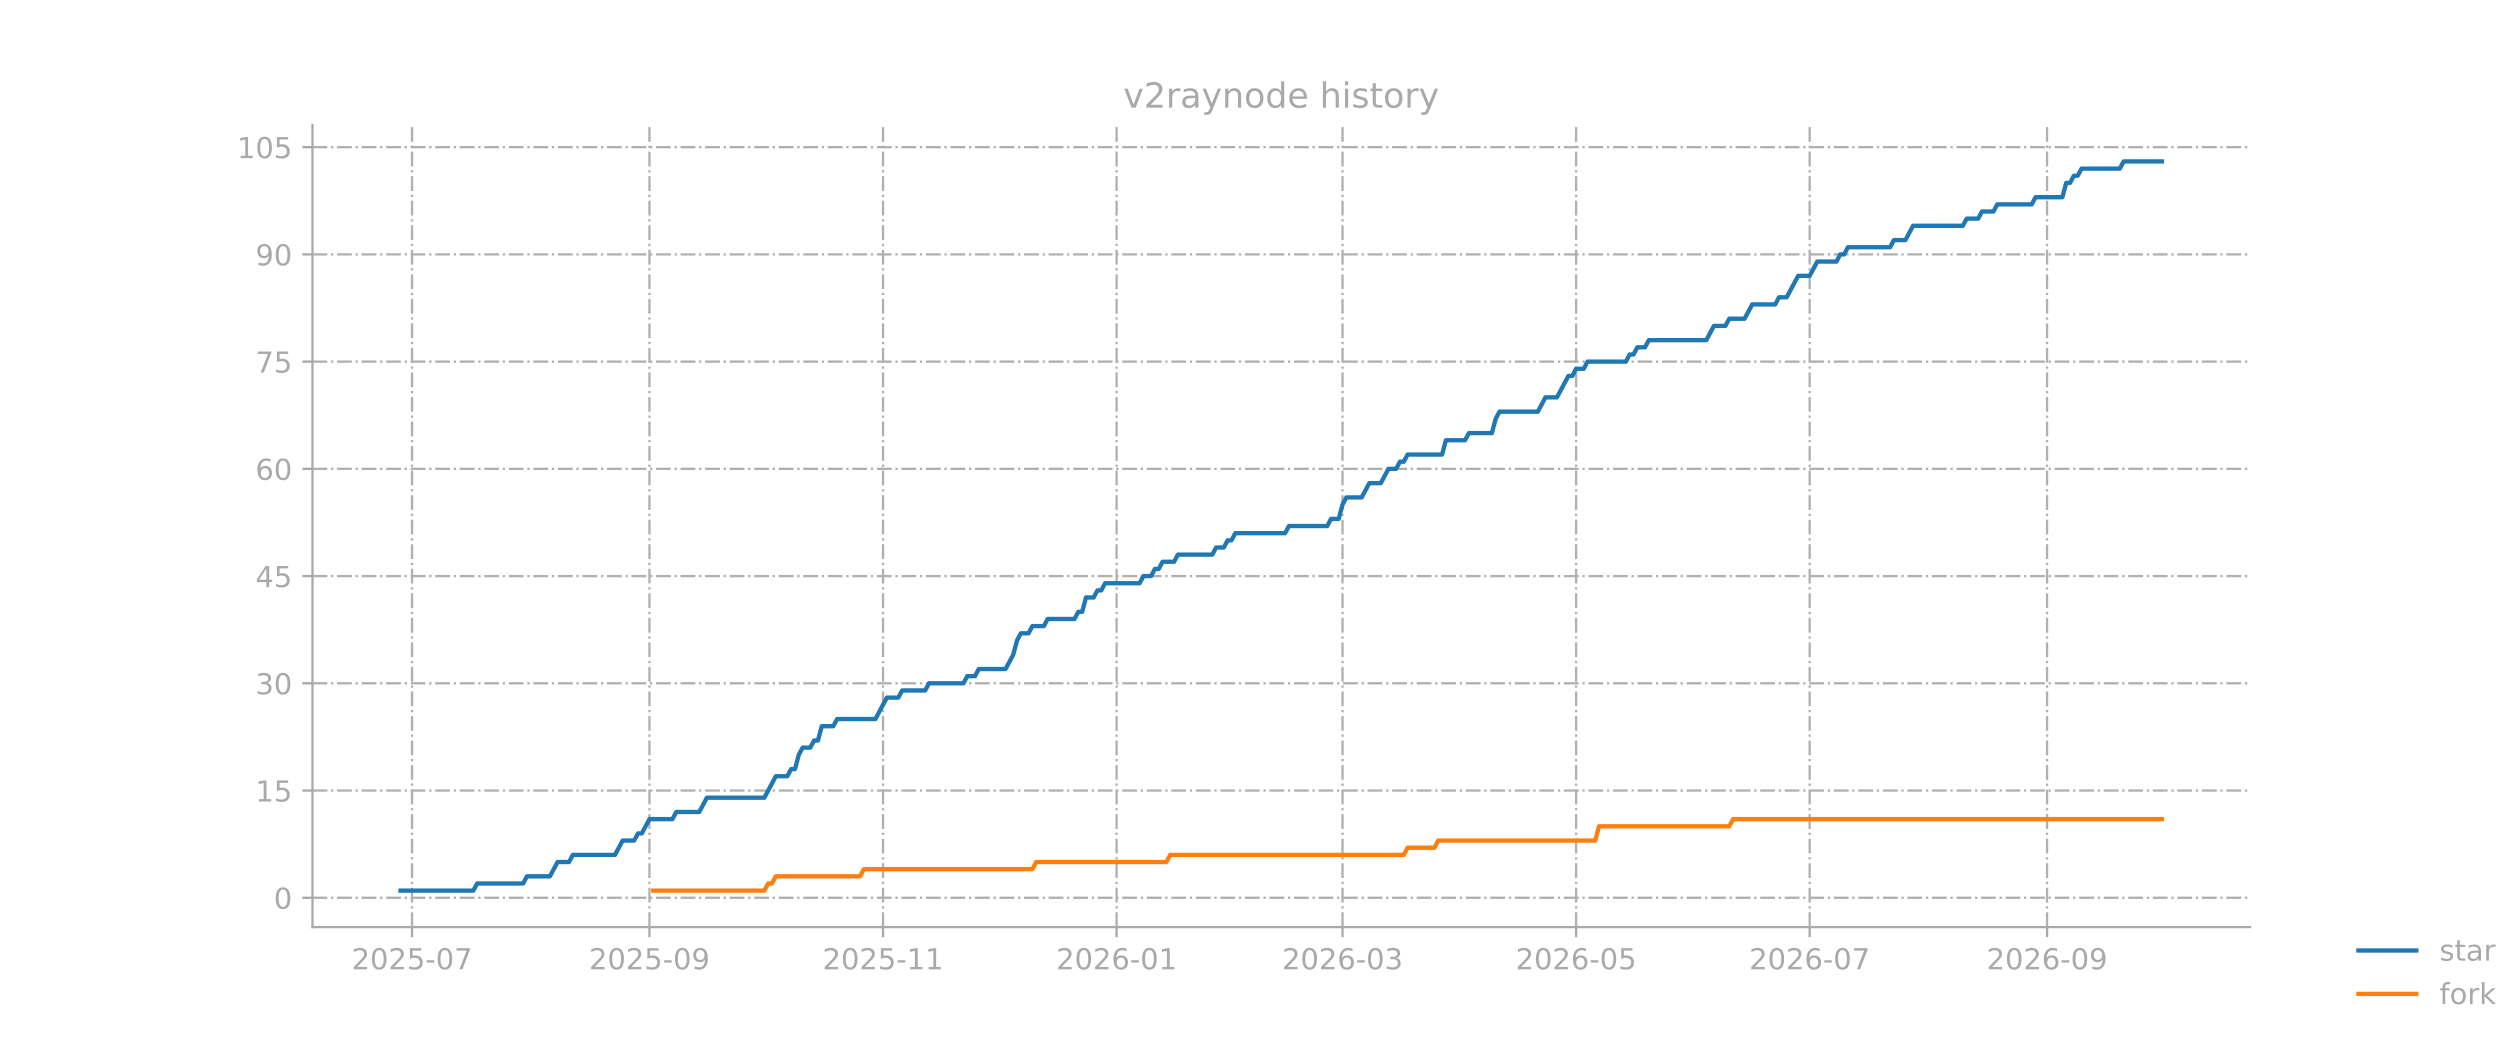
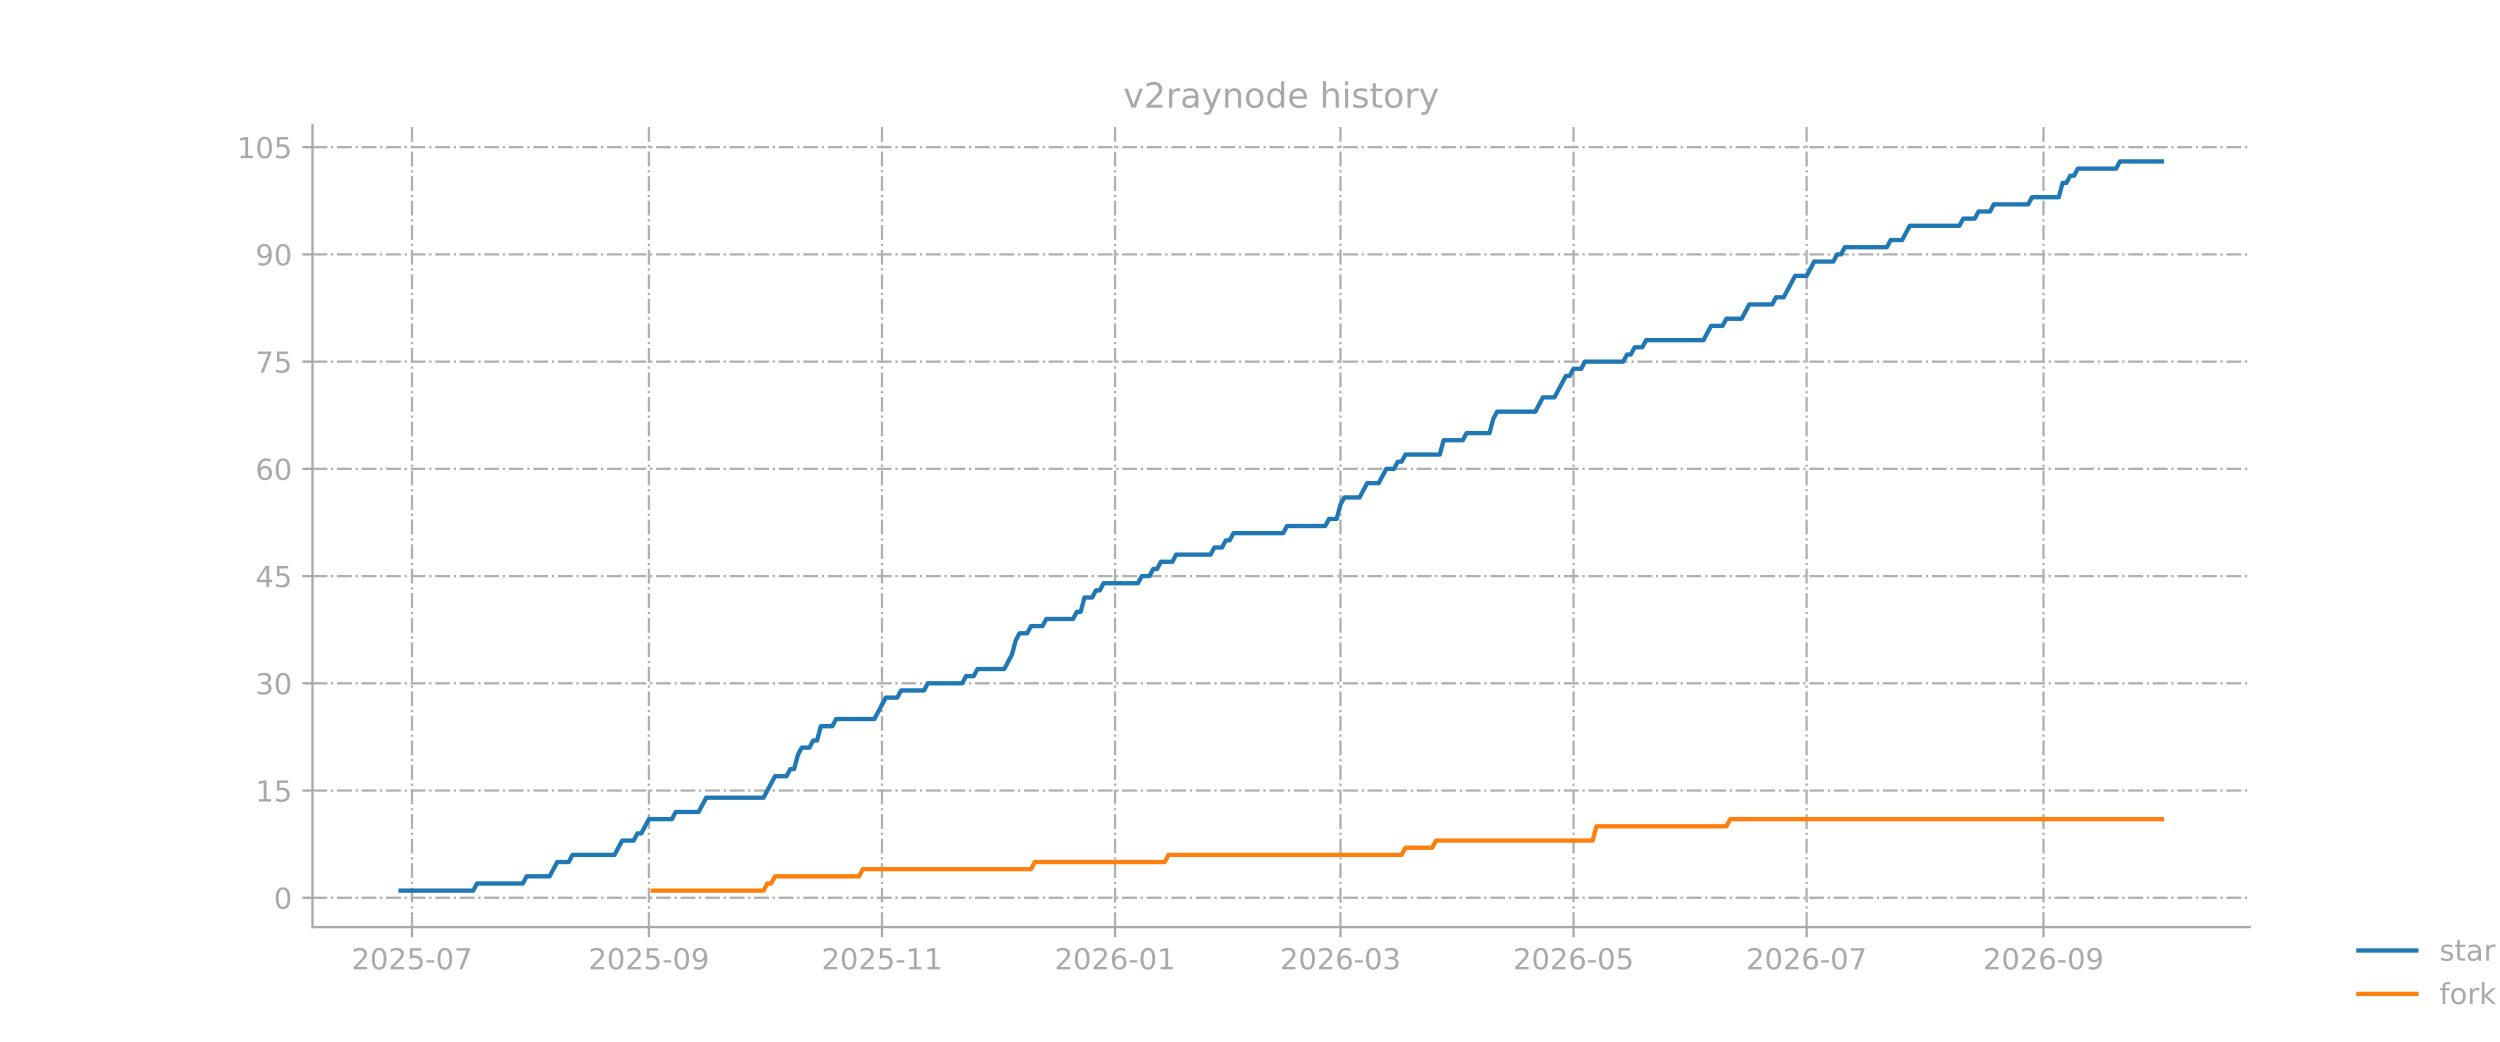
<svg xmlns="http://www.w3.org/2000/svg" xmlns:xlink="http://www.w3.org/1999/xlink" width="864pt" height="360pt" viewBox="0 0 864 360" version="1.1">
  <defs>
    <style type="text/css">*{stroke-linejoin: round; stroke-linecap: butt}</style>
  </defs>
  <g id="figure_1">
    <g id="patch_1">
      <path d="M 0 360  L 864 360  L 864 0  L 0 0  L 0 360  z " style="fill: none; opacity: 0" />
    </g>
    <g id="axes_1">
      <g id="patch_2">
        <path d="M 108 320.4  L 777.6 320.4  L 777.6 43.2  L 108 43.2  L 108 320.4  z " style="fill: none; opacity: 0" />
      </g>
      <g id="matplotlib.axis_1">
        <g id="xtick_1">
          <g id="line2d_1">
-             <path d="M 142.406 320.4  L 142.406 43.2  " clip-path="url(#p51768320a9)" style="fill: none; stroke-dasharray: 5.12,1.28,0.8,1.28; stroke-dashoffset: 0; stroke: #b0b0b0; stroke-width: 0.8" />
+             <path d="M 142.398 320.4  L 142.398 43.2  " clip-path="url(#pc16da5b19b)" style="fill: none; stroke-dasharray: 5.12,1.28,0.8,1.28; stroke-dashoffset: 0; stroke: #b0b0b0; stroke-width: 0.8" />
          </g>
          <g id="line2d_2">
            <defs>
-               <path id="m6124b1aae4" d="M 0 0  L 0 3.5  " style="stroke: #a9a9a9; stroke-width: 0.8" />
+               <path id="m4fd96546fb" d="M 0 0  L 0 3.5  " style="stroke: #a9a9a9; stroke-width: 0.8" />
            </defs>
            <g>
-               <use xlink:href="#m6124b1aae4" x="142.406" y="320.4" style="fill: #a9a9a9; stroke: #a9a9a9; stroke-width: 0.8" />
+               <use xlink:href="#m4fd96546fb" x="142.398" y="320.4" style="fill: #a9a9a9; stroke: #a9a9a9; stroke-width: 0.8" />
            </g>
          </g>
          <g id="text_1">
-             <g style="fill: #a9a9a9" transform="translate(121.5149 334.9977) scale(0.1 -0.1)">
+             <g style="fill: #a9a9a9" transform="translate(121.5063 334.9977) scale(0.1 -0.1)">
              <defs>
                <path id="DejaVuSans-15" d="M 1228 531  L 3431 531  L 3431 0  L 469 0  L 469 531  Q 828 903 1448 1529  Q 2069 2156 2228 2338  Q 2531 2678 2651 2914  Q 2772 3150 2772 3378  Q 2772 3750 2511 3984  Q 2250 4219 1831 4219  Q 1534 4219 1204 4116  Q 875 4013 500 3803  L 500 4441  Q 881 4594 1212 4672  Q 1544 4750 1819 4750  Q 2544 4750 2975 4387  Q 3406 4025 3406 3419  Q 3406 3131 3298 2873  Q 3191 2616 2906 2266  Q 2828 2175 2409 1742  Q 1991 1309 1228 531  z " transform="scale(0.015625)" />
                <path id="DejaVuSans-13" d="M 2034 4250  Q 1547 4250 1301 3770  Q 1056 3291 1056 2328  Q 1056 1369 1301 889  Q 1547 409 2034 409  Q 2525 409 2770 889  Q 3016 1369 3016 2328  Q 3016 3291 2770 3770  Q 2525 4250 2034 4250  z M 2034 4750  Q 2819 4750 3233 4129  Q 3647 3509 3647 2328  Q 3647 1150 3233 529  Q 2819 -91 2034 -91  Q 1250 -91 836 529  Q 422 1150 422 2328  Q 422 3509 836 4129  Q 1250 4750 2034 4750  z " transform="scale(0.015625)" />
                <path id="DejaVuSans-18" d="M 691 4666  L 3169 4666  L 3169 4134  L 1269 4134  L 1269 2991  Q 1406 3038 1543 3061  Q 1681 3084 1819 3084  Q 2600 3084 3056 2656  Q 3513 2228 3513 1497  Q 3513 744 3044 326  Q 2575 -91 1722 -91  Q 1428 -91 1123 -41  Q 819 9 494 109  L 494 744  Q 775 591 1075 516  Q 1375 441 1709 441  Q 2250 441 2565 725  Q 2881 1009 2881 1497  Q 2881 1984 2565 2268  Q 2250 2553 1709 2553  Q 1456 2553 1204 2497  Q 953 2441 691 2322  L 691 4666  z " transform="scale(0.015625)" />
                <path id="DejaVuSans-10" d="M 313 2009  L 1997 2009  L 1997 1497  L 313 1497  L 313 2009  z " transform="scale(0.015625)" />
                <path id="DejaVuSans-1a" d="M 525 4666  L 3525 4666  L 3525 4397  L 1831 0  L 1172 0  L 2766 4134  L 525 4134  L 525 4666  z " transform="scale(0.015625)" />
              </defs>
              <use xlink:href="#DejaVuSans-15" />
              <use xlink:href="#DejaVuSans-13" transform="translate(63.625 0)" />
              <use xlink:href="#DejaVuSans-15" transform="translate(127.25 0)" />
              <use xlink:href="#DejaVuSans-18" transform="translate(190.875 0)" />
              <use xlink:href="#DejaVuSans-10" transform="translate(254.5 0)" />
              <use xlink:href="#DejaVuSans-13" transform="translate(290.5781 0)" />
              <use xlink:href="#DejaVuSans-1a" transform="translate(354.2031 0)" />
            </g>
          </g>
        </g>
        <g id="xtick_2">
          <g id="line2d_3">
-             <path d="M 224.452 320.4  L 224.452 43.2  " clip-path="url(#p51768320a9)" style="fill: none; stroke-dasharray: 5.12,1.28,0.8,1.28; stroke-dashoffset: 0; stroke: #b0b0b0; stroke-width: 0.8" />
+             <path d="M 224.266 320.4  L 224.266 43.2  " clip-path="url(#pc16da5b19b)" style="fill: none; stroke-dasharray: 5.12,1.28,0.8,1.28; stroke-dashoffset: 0; stroke: #b0b0b0; stroke-width: 0.8" />
          </g>
          <g id="line2d_4">
            <g>
-               <use xlink:href="#m6124b1aae4" x="224.452" y="320.4" style="fill: #a9a9a9; stroke: #a9a9a9; stroke-width: 0.8" />
+               <use xlink:href="#m4fd96546fb" x="224.266" y="320.4" style="fill: #a9a9a9; stroke: #a9a9a9; stroke-width: 0.8" />
            </g>
          </g>
          <g id="text_2">
-             <g style="fill: #a9a9a9" transform="translate(203.5608 334.9977) scale(0.1 -0.1)">
+             <g style="fill: #a9a9a9" transform="translate(203.3742 334.9977) scale(0.1 -0.1)">
              <defs>
                <path id="DejaVuSans-1c" d="M 703 97  L 703 672  Q 941 559 1184 500  Q 1428 441 1663 441  Q 2288 441 2617 861  Q 2947 1281 2994 2138  Q 2813 1869 2534 1725  Q 2256 1581 1919 1581  Q 1219 1581 811 2004  Q 403 2428 403 3163  Q 403 3881 828 4315  Q 1253 4750 1959 4750  Q 2769 4750 3195 4129  Q 3622 3509 3622 2328  Q 3622 1225 3098 567  Q 2575 -91 1691 -91  Q 1453 -91 1209 -44  Q 966 3 703 97  z M 1959 2075  Q 2384 2075 2632 2365  Q 2881 2656 2881 3163  Q 2881 3666 2632 3958  Q 2384 4250 1959 4250  Q 1534 4250 1286 3958  Q 1038 3666 1038 3163  Q 1038 2656 1286 2365  Q 1534 2075 1959 2075  z " transform="scale(0.015625)" />
              </defs>
              <use xlink:href="#DejaVuSans-15" />
              <use xlink:href="#DejaVuSans-13" transform="translate(63.625 0)" />
              <use xlink:href="#DejaVuSans-15" transform="translate(127.25 0)" />
              <use xlink:href="#DejaVuSans-18" transform="translate(190.875 0)" />
              <use xlink:href="#DejaVuSans-10" transform="translate(254.5 0)" />
              <use xlink:href="#DejaVuSans-13" transform="translate(290.5781 0)" />
              <use xlink:href="#DejaVuSans-1c" transform="translate(354.2031 0)" />
            </g>
          </g>
        </g>
        <g id="xtick_3">
          <g id="line2d_5">
-             <path d="M 305.175 320.4  L 305.175 43.2  " clip-path="url(#p51768320a9)" style="fill: none; stroke-dasharray: 5.12,1.28,0.8,1.28; stroke-dashoffset: 0; stroke: #b0b0b0; stroke-width: 0.8" />
+             <path d="M 304.813 320.4  L 304.813 43.2  " clip-path="url(#pc16da5b19b)" style="fill: none; stroke-dasharray: 5.12,1.28,0.8,1.28; stroke-dashoffset: 0; stroke: #b0b0b0; stroke-width: 0.8" />
          </g>
          <g id="line2d_6">
            <g>
-               <use xlink:href="#m6124b1aae4" x="305.175" y="320.4" style="fill: #a9a9a9; stroke: #a9a9a9; stroke-width: 0.8" />
+               <use xlink:href="#m4fd96546fb" x="304.813" y="320.4" style="fill: #a9a9a9; stroke: #a9a9a9; stroke-width: 0.8" />
            </g>
          </g>
          <g id="text_3">
-             <g style="fill: #a9a9a9" transform="translate(284.2833 334.9977) scale(0.1 -0.1)">
+             <g style="fill: #a9a9a9" transform="translate(283.9216 334.9977) scale(0.1 -0.1)">
              <defs>
                <path id="DejaVuSans-14" d="M 794 531  L 1825 531  L 1825 4091  L 703 3866  L 703 4441  L 1819 4666  L 2450 4666  L 2450 531  L 3481 531  L 3481 0  L 794 0  L 794 531  z " transform="scale(0.015625)" />
              </defs>
              <use xlink:href="#DejaVuSans-15" />
              <use xlink:href="#DejaVuSans-13" transform="translate(63.625 0)" />
              <use xlink:href="#DejaVuSans-15" transform="translate(127.25 0)" />
              <use xlink:href="#DejaVuSans-18" transform="translate(190.875 0)" />
              <use xlink:href="#DejaVuSans-10" transform="translate(254.5 0)" />
              <use xlink:href="#DejaVuSans-14" transform="translate(290.5781 0)" />
              <use xlink:href="#DejaVuSans-14" transform="translate(354.2031 0)" />
            </g>
          </g>
        </g>
        <g id="xtick_4">
          <g id="line2d_7">
-             <path d="M 385.897 320.4  L 385.897 43.2  " clip-path="url(#p51768320a9)" style="fill: none; stroke-dasharray: 5.12,1.28,0.8,1.28; stroke-dashoffset: 0; stroke: #b0b0b0; stroke-width: 0.8" />
+             <path d="M 385.36 320.4  L 385.36 43.2  " clip-path="url(#pc16da5b19b)" style="fill: none; stroke-dasharray: 5.12,1.28,0.8,1.28; stroke-dashoffset: 0; stroke: #b0b0b0; stroke-width: 0.8" />
          </g>
          <g id="line2d_8">
            <g>
-               <use xlink:href="#m6124b1aae4" x="385.897" y="320.4" style="fill: #a9a9a9; stroke: #a9a9a9; stroke-width: 0.8" />
+               <use xlink:href="#m4fd96546fb" x="385.36" y="320.4" style="fill: #a9a9a9; stroke: #a9a9a9; stroke-width: 0.8" />
            </g>
          </g>
          <g id="text_4">
-             <g style="fill: #a9a9a9" transform="translate(365.0058 334.9977) scale(0.1 -0.1)">
+             <g style="fill: #a9a9a9" transform="translate(364.469 334.9977) scale(0.1 -0.1)">
              <defs>
                <path id="DejaVuSans-19" d="M 2113 2584  Q 1688 2584 1439 2293  Q 1191 2003 1191 1497  Q 1191 994 1439 701  Q 1688 409 2113 409  Q 2538 409 2786 701  Q 3034 994 3034 1497  Q 3034 2003 2786 2293  Q 2538 2584 2113 2584  z M 3366 4563  L 3366 3988  Q 3128 4100 2886 4159  Q 2644 4219 2406 4219  Q 1781 4219 1451 3797  Q 1122 3375 1075 2522  Q 1259 2794 1537 2939  Q 1816 3084 2150 3084  Q 2853 3084 3261 2657  Q 3669 2231 3669 1497  Q 3669 778 3244 343  Q 2819 -91 2113 -91  Q 1303 -91 875 529  Q 447 1150 447 2328  Q 447 3434 972 4092  Q 1497 4750 2381 4750  Q 2619 4750 2861 4703  Q 3103 4656 3366 4563  z " transform="scale(0.015625)" />
              </defs>
              <use xlink:href="#DejaVuSans-15" />
              <use xlink:href="#DejaVuSans-13" transform="translate(63.625 0)" />
              <use xlink:href="#DejaVuSans-15" transform="translate(127.25 0)" />
              <use xlink:href="#DejaVuSans-19" transform="translate(190.875 0)" />
              <use xlink:href="#DejaVuSans-10" transform="translate(254.5 0)" />
              <use xlink:href="#DejaVuSans-13" transform="translate(290.5781 0)" />
              <use xlink:href="#DejaVuSans-14" transform="translate(354.2031 0)" />
            </g>
          </g>
        </g>
        <g id="xtick_5">
          <g id="line2d_9">
-             <path d="M 463.973 320.4  L 463.973 43.2  " clip-path="url(#p51768320a9)" style="fill: none; stroke-dasharray: 5.12,1.28,0.8,1.28; stroke-dashoffset: 0; stroke: #b0b0b0; stroke-width: 0.8" />
+             <path d="M 463.267 320.4  L 463.267 43.2  " clip-path="url(#pc16da5b19b)" style="fill: none; stroke-dasharray: 5.12,1.28,0.8,1.28; stroke-dashoffset: 0; stroke: #b0b0b0; stroke-width: 0.8" />
          </g>
          <g id="line2d_10">
            <g>
-               <use xlink:href="#m6124b1aae4" x="463.973" y="320.4" style="fill: #a9a9a9; stroke: #a9a9a9; stroke-width: 0.8" />
+               <use xlink:href="#m4fd96546fb" x="463.267" y="320.4" style="fill: #a9a9a9; stroke: #a9a9a9; stroke-width: 0.8" />
            </g>
          </g>
          <g id="text_5">
-             <g style="fill: #a9a9a9" transform="translate(443.0817 334.9977) scale(0.1 -0.1)">
+             <g style="fill: #a9a9a9" transform="translate(442.3756 334.9977) scale(0.1 -0.1)">
              <defs>
                <path id="DejaVuSans-16" d="M 2597 2516  Q 3050 2419 3304 2112  Q 3559 1806 3559 1356  Q 3559 666 3084 287  Q 2609 -91 1734 -91  Q 1441 -91 1130 -33  Q 819 25 488 141  L 488 750  Q 750 597 1062 519  Q 1375 441 1716 441  Q 2309 441 2620 675  Q 2931 909 2931 1356  Q 2931 1769 2642 2001  Q 2353 2234 1838 2234  L 1294 2234  L 1294 2753  L 1863 2753  Q 2328 2753 2575 2939  Q 2822 3125 2822 3475  Q 2822 3834 2567 4026  Q 2313 4219 1838 4219  Q 1578 4219 1281 4162  Q 984 4106 628 3988  L 628 4550  Q 988 4650 1302 4700  Q 1616 4750 1894 4750  Q 2613 4750 3031 4423  Q 3450 4097 3450 3541  Q 3450 3153 3228 2886  Q 3006 2619 2597 2516  z " transform="scale(0.015625)" />
              </defs>
              <use xlink:href="#DejaVuSans-15" />
              <use xlink:href="#DejaVuSans-13" transform="translate(63.625 0)" />
              <use xlink:href="#DejaVuSans-15" transform="translate(127.25 0)" />
              <use xlink:href="#DejaVuSans-19" transform="translate(190.875 0)" />
              <use xlink:href="#DejaVuSans-10" transform="translate(254.5 0)" />
              <use xlink:href="#DejaVuSans-13" transform="translate(290.5781 0)" />
              <use xlink:href="#DejaVuSans-16" transform="translate(354.2031 0)" />
            </g>
          </g>
        </g>
        <g id="xtick_6">
          <g id="line2d_11">
-             <path d="M 544.696 320.4  L 544.696 43.2  " clip-path="url(#p51768320a9)" style="fill: none; stroke-dasharray: 5.12,1.28,0.8,1.28; stroke-dashoffset: 0; stroke: #b0b0b0; stroke-width: 0.8" />
+             <path d="M 543.814 320.4  L 543.814 43.2  " clip-path="url(#pc16da5b19b)" style="fill: none; stroke-dasharray: 5.12,1.28,0.8,1.28; stroke-dashoffset: 0; stroke: #b0b0b0; stroke-width: 0.8" />
          </g>
          <g id="line2d_12">
            <g>
-               <use xlink:href="#m6124b1aae4" x="544.696" y="320.4" style="fill: #a9a9a9; stroke: #a9a9a9; stroke-width: 0.8" />
+               <use xlink:href="#m4fd96546fb" x="543.814" y="320.4" style="fill: #a9a9a9; stroke: #a9a9a9; stroke-width: 0.8" />
            </g>
          </g>
          <g id="text_6">
-             <g style="fill: #a9a9a9" transform="translate(523.8042 334.9977) scale(0.1 -0.1)">
+             <g style="fill: #a9a9a9" transform="translate(522.923 334.9977) scale(0.1 -0.1)">
              <use xlink:href="#DejaVuSans-15" />
              <use xlink:href="#DejaVuSans-13" transform="translate(63.625 0)" />
              <use xlink:href="#DejaVuSans-15" transform="translate(127.25 0)" />
              <use xlink:href="#DejaVuSans-19" transform="translate(190.875 0)" />
              <use xlink:href="#DejaVuSans-10" transform="translate(254.5 0)" />
              <use xlink:href="#DejaVuSans-13" transform="translate(290.5781 0)" />
              <use xlink:href="#DejaVuSans-18" transform="translate(354.2031 0)" />
            </g>
          </g>
        </g>
        <g id="xtick_7">
          <g id="line2d_13">
-             <path d="M 625.418 320.4  L 625.418 43.2  " clip-path="url(#p51768320a9)" style="fill: none; stroke-dasharray: 5.12,1.28,0.8,1.28; stroke-dashoffset: 0; stroke: #b0b0b0; stroke-width: 0.8" />
+             <path d="M 624.362 320.4  L 624.362 43.2  " clip-path="url(#pc16da5b19b)" style="fill: none; stroke-dasharray: 5.12,1.28,0.8,1.28; stroke-dashoffset: 0; stroke: #b0b0b0; stroke-width: 0.8" />
          </g>
          <g id="line2d_14">
            <g>
-               <use xlink:href="#m6124b1aae4" x="625.418" y="320.4" style="fill: #a9a9a9; stroke: #a9a9a9; stroke-width: 0.8" />
+               <use xlink:href="#m4fd96546fb" x="624.362" y="320.4" style="fill: #a9a9a9; stroke: #a9a9a9; stroke-width: 0.8" />
            </g>
          </g>
          <g id="text_7">
-             <g style="fill: #a9a9a9" transform="translate(604.5268 334.9977) scale(0.1 -0.1)">
+             <g style="fill: #a9a9a9" transform="translate(603.4704 334.9977) scale(0.1 -0.1)">
              <use xlink:href="#DejaVuSans-15" />
              <use xlink:href="#DejaVuSans-13" transform="translate(63.625 0)" />
              <use xlink:href="#DejaVuSans-15" transform="translate(127.25 0)" />
              <use xlink:href="#DejaVuSans-19" transform="translate(190.875 0)" />
              <use xlink:href="#DejaVuSans-10" transform="translate(254.5 0)" />
              <use xlink:href="#DejaVuSans-13" transform="translate(290.5781 0)" />
              <use xlink:href="#DejaVuSans-1a" transform="translate(354.2031 0)" />
            </g>
          </g>
        </g>
        <g id="xtick_8">
          <g id="line2d_15">
-             <path d="M 707.464 320.4  L 707.464 43.2  " clip-path="url(#p51768320a9)" style="fill: none; stroke-dasharray: 5.12,1.28,0.8,1.28; stroke-dashoffset: 0; stroke: #b0b0b0; stroke-width: 0.8" />
+             <path d="M 706.23 320.4  L 706.23 43.2  " clip-path="url(#pc16da5b19b)" style="fill: none; stroke-dasharray: 5.12,1.28,0.8,1.28; stroke-dashoffset: 0; stroke: #b0b0b0; stroke-width: 0.8" />
          </g>
          <g id="line2d_16">
            <g>
-               <use xlink:href="#m6124b1aae4" x="707.464" y="320.4" style="fill: #a9a9a9; stroke: #a9a9a9; stroke-width: 0.8" />
+               <use xlink:href="#m4fd96546fb" x="706.23" y="320.4" style="fill: #a9a9a9; stroke: #a9a9a9; stroke-width: 0.8" />
            </g>
          </g>
          <g id="text_8">
-             <g style="fill: #a9a9a9" transform="translate(686.5726 334.9977) scale(0.1 -0.1)">
+             <g style="fill: #a9a9a9" transform="translate(685.3383 334.9977) scale(0.1 -0.1)">
              <use xlink:href="#DejaVuSans-15" />
              <use xlink:href="#DejaVuSans-13" transform="translate(63.625 0)" />
              <use xlink:href="#DejaVuSans-15" transform="translate(127.25 0)" />
              <use xlink:href="#DejaVuSans-19" transform="translate(190.875 0)" />
              <use xlink:href="#DejaVuSans-10" transform="translate(254.5 0)" />
              <use xlink:href="#DejaVuSans-13" transform="translate(290.5781 0)" />
              <use xlink:href="#DejaVuSans-1c" transform="translate(354.2031 0)" />
            </g>
          </g>
        </g>
      </g>
      <g id="matplotlib.axis_2">
        <g id="ytick_1">
          <g id="line2d_17">
-             <path d="M 108 310.271  L 777.6 310.271  " clip-path="url(#p51768320a9)" style="fill: none; stroke-dasharray: 5.12,1.28,0.8,1.28; stroke-dashoffset: 0; stroke: #b0b0b0; stroke-width: 0.8" />
+             <path d="M 108 310.271  L 777.6 310.271  " clip-path="url(#pc16da5b19b)" style="fill: none; stroke-dasharray: 5.12,1.28,0.8,1.28; stroke-dashoffset: 0; stroke: #b0b0b0; stroke-width: 0.8" />
          </g>
          <g id="line2d_18">
            <defs>
-               <path id="m5affcd1a32" d="M 0 0  L -3.5 0  " style="stroke: #a9a9a9; stroke-width: 0.8" />
+               <path id="ma2c7880666" d="M 0 0  L -3.5 0  " style="stroke: #a9a9a9; stroke-width: 0.8" />
            </defs>
            <g>
-               <use xlink:href="#m5affcd1a32" x="108" y="310.271" style="fill: #a9a9a9; stroke: #a9a9a9; stroke-width: 0.8" />
+               <use xlink:href="#ma2c7880666" x="108" y="310.271" style="fill: #a9a9a9; stroke: #a9a9a9; stroke-width: 0.8" />
            </g>
          </g>
          <g id="text_9">
            <g style="fill: #a9a9a9" transform="translate(94.6375 314.0694) scale(0.1 -0.1)">
              <use xlink:href="#DejaVuSans-13" />
            </g>
          </g>
        </g>
        <g id="ytick_2">
          <g id="line2d_19">
-             <path d="M 108 273.212  L 777.6 273.212  " clip-path="url(#p51768320a9)" style="fill: none; stroke-dasharray: 5.12,1.28,0.8,1.28; stroke-dashoffset: 0; stroke: #b0b0b0; stroke-width: 0.8" />
+             <path d="M 108 273.212  L 777.6 273.212  " clip-path="url(#pc16da5b19b)" style="fill: none; stroke-dasharray: 5.12,1.28,0.8,1.28; stroke-dashoffset: 0; stroke: #b0b0b0; stroke-width: 0.8" />
          </g>
          <g id="line2d_20">
            <g>
-               <use xlink:href="#m5affcd1a32" x="108" y="273.212" style="fill: #a9a9a9; stroke: #a9a9a9; stroke-width: 0.8" />
+               <use xlink:href="#ma2c7880666" x="108" y="273.212" style="fill: #a9a9a9; stroke: #a9a9a9; stroke-width: 0.8" />
            </g>
          </g>
          <g id="text_10">
            <g style="fill: #a9a9a9" transform="translate(88.275 277.0106) scale(0.1 -0.1)">
              <use xlink:href="#DejaVuSans-14" />
              <use xlink:href="#DejaVuSans-18" transform="translate(63.625 0)" />
            </g>
          </g>
        </g>
        <g id="ytick_3">
          <g id="line2d_21">
-             <path d="M 108 236.153  L 777.6 236.153  " clip-path="url(#p51768320a9)" style="fill: none; stroke-dasharray: 5.12,1.28,0.8,1.28; stroke-dashoffset: 0; stroke: #b0b0b0; stroke-width: 0.8" />
+             <path d="M 108 236.153  L 777.6 236.153  " clip-path="url(#pc16da5b19b)" style="fill: none; stroke-dasharray: 5.12,1.28,0.8,1.28; stroke-dashoffset: 0; stroke: #b0b0b0; stroke-width: 0.8" />
          </g>
          <g id="line2d_22">
            <g>
-               <use xlink:href="#m5affcd1a32" x="108" y="236.153" style="fill: #a9a9a9; stroke: #a9a9a9; stroke-width: 0.8" />
+               <use xlink:href="#ma2c7880666" x="108" y="236.153" style="fill: #a9a9a9; stroke: #a9a9a9; stroke-width: 0.8" />
            </g>
          </g>
          <g id="text_11">
            <g style="fill: #a9a9a9" transform="translate(88.275 239.9518) scale(0.1 -0.1)">
              <use xlink:href="#DejaVuSans-16" />
              <use xlink:href="#DejaVuSans-13" transform="translate(63.625 0)" />
            </g>
          </g>
        </g>
        <g id="ytick_4">
          <g id="line2d_23">
-             <path d="M 108 199.094  L 777.6 199.094  " clip-path="url(#p51768320a9)" style="fill: none; stroke-dasharray: 5.12,1.28,0.8,1.28; stroke-dashoffset: 0; stroke: #b0b0b0; stroke-width: 0.8" />
+             <path d="M 108 199.094  L 777.6 199.094  " clip-path="url(#pc16da5b19b)" style="fill: none; stroke-dasharray: 5.12,1.28,0.8,1.28; stroke-dashoffset: 0; stroke: #b0b0b0; stroke-width: 0.8" />
          </g>
          <g id="line2d_24">
            <g>
-               <use xlink:href="#m5affcd1a32" x="108" y="199.094" style="fill: #a9a9a9; stroke: #a9a9a9; stroke-width: 0.8" />
+               <use xlink:href="#ma2c7880666" x="108" y="199.094" style="fill: #a9a9a9; stroke: #a9a9a9; stroke-width: 0.8" />
            </g>
          </g>
          <g id="text_12">
            <g style="fill: #a9a9a9" transform="translate(88.275 202.8929) scale(0.1 -0.1)">
              <defs>
                <path id="DejaVuSans-17" d="M 2419 4116  L 825 1625  L 2419 1625  L 2419 4116  z M 2253 4666  L 3047 4666  L 3047 1625  L 3713 1625  L 3713 1100  L 3047 1100  L 3047 0  L 2419 0  L 2419 1100  L 313 1100  L 313 1709  L 2253 4666  z " transform="scale(0.015625)" />
              </defs>
              <use xlink:href="#DejaVuSans-17" />
              <use xlink:href="#DejaVuSans-18" transform="translate(63.625 0)" />
            </g>
          </g>
        </g>
        <g id="ytick_5">
          <g id="line2d_25">
-             <path d="M 108 162.035  L 777.6 162.035  " clip-path="url(#p51768320a9)" style="fill: none; stroke-dasharray: 5.12,1.28,0.8,1.28; stroke-dashoffset: 0; stroke: #b0b0b0; stroke-width: 0.8" />
+             <path d="M 108 162.035  L 777.6 162.035  " clip-path="url(#pc16da5b19b)" style="fill: none; stroke-dasharray: 5.12,1.28,0.8,1.28; stroke-dashoffset: 0; stroke: #b0b0b0; stroke-width: 0.8" />
          </g>
          <g id="line2d_26">
            <g>
-               <use xlink:href="#m5affcd1a32" x="108" y="162.035" style="fill: #a9a9a9; stroke: #a9a9a9; stroke-width: 0.8" />
+               <use xlink:href="#ma2c7880666" x="108" y="162.035" style="fill: #a9a9a9; stroke: #a9a9a9; stroke-width: 0.8" />
            </g>
          </g>
          <g id="text_13">
            <g style="fill: #a9a9a9" transform="translate(88.275 165.8341) scale(0.1 -0.1)">
              <use xlink:href="#DejaVuSans-19" />
              <use xlink:href="#DejaVuSans-13" transform="translate(63.625 0)" />
            </g>
          </g>
        </g>
        <g id="ytick_6">
          <g id="line2d_27">
-             <path d="M 108 124.976  L 777.6 124.976  " clip-path="url(#p51768320a9)" style="fill: none; stroke-dasharray: 5.12,1.28,0.8,1.28; stroke-dashoffset: 0; stroke: #b0b0b0; stroke-width: 0.8" />
+             <path d="M 108 124.976  L 777.6 124.976  " clip-path="url(#pc16da5b19b)" style="fill: none; stroke-dasharray: 5.12,1.28,0.8,1.28; stroke-dashoffset: 0; stroke: #b0b0b0; stroke-width: 0.8" />
          </g>
          <g id="line2d_28">
            <g>
-               <use xlink:href="#m5affcd1a32" x="108" y="124.976" style="fill: #a9a9a9; stroke: #a9a9a9; stroke-width: 0.8" />
+               <use xlink:href="#ma2c7880666" x="108" y="124.976" style="fill: #a9a9a9; stroke: #a9a9a9; stroke-width: 0.8" />
            </g>
          </g>
          <g id="text_14">
            <g style="fill: #a9a9a9" transform="translate(88.275 128.7753) scale(0.1 -0.1)">
              <use xlink:href="#DejaVuSans-1a" />
              <use xlink:href="#DejaVuSans-18" transform="translate(63.625 0)" />
            </g>
          </g>
        </g>
        <g id="ytick_7">
          <g id="line2d_29">
-             <path d="M 108 87.918  L 777.6 87.918  " clip-path="url(#p51768320a9)" style="fill: none; stroke-dasharray: 5.12,1.28,0.8,1.28; stroke-dashoffset: 0; stroke: #b0b0b0; stroke-width: 0.8" />
+             <path d="M 108 87.918  L 777.6 87.918  " clip-path="url(#pc16da5b19b)" style="fill: none; stroke-dasharray: 5.12,1.28,0.8,1.28; stroke-dashoffset: 0; stroke: #b0b0b0; stroke-width: 0.8" />
          </g>
          <g id="line2d_30">
            <g>
-               <use xlink:href="#m5affcd1a32" x="108" y="87.918" style="fill: #a9a9a9; stroke: #a9a9a9; stroke-width: 0.8" />
+               <use xlink:href="#ma2c7880666" x="108" y="87.918" style="fill: #a9a9a9; stroke: #a9a9a9; stroke-width: 0.8" />
            </g>
          </g>
          <g id="text_15">
            <g style="fill: #a9a9a9" transform="translate(88.275 91.71648) scale(0.1 -0.1)">
              <use xlink:href="#DejaVuSans-1c" />
              <use xlink:href="#DejaVuSans-13" transform="translate(63.625 0)" />
            </g>
          </g>
        </g>
        <g id="ytick_8">
          <g id="line2d_31">
-             <path d="M 108 50.859  L 777.6 50.859  " clip-path="url(#p51768320a9)" style="fill: none; stroke-dasharray: 5.12,1.28,0.8,1.28; stroke-dashoffset: 0; stroke: #b0b0b0; stroke-width: 0.8" />
+             <path d="M 108 50.859  L 777.6 50.859  " clip-path="url(#pc16da5b19b)" style="fill: none; stroke-dasharray: 5.12,1.28,0.8,1.28; stroke-dashoffset: 0; stroke: #b0b0b0; stroke-width: 0.8" />
          </g>
          <g id="line2d_32">
            <g>
-               <use xlink:href="#m5affcd1a32" x="108" y="50.859" style="fill: #a9a9a9; stroke: #a9a9a9; stroke-width: 0.8" />
+               <use xlink:href="#ma2c7880666" x="108" y="50.859" style="fill: #a9a9a9; stroke: #a9a9a9; stroke-width: 0.8" />
            </g>
          </g>
          <g id="text_16">
            <g style="fill: #a9a9a9" transform="translate(81.9125 54.65765) scale(0.1 -0.1)">
              <use xlink:href="#DejaVuSans-14" />
              <use xlink:href="#DejaVuSans-13" transform="translate(63.625 0)" />
              <use xlink:href="#DejaVuSans-18" transform="translate(127.25 0)" />
            </g>
          </g>
        </g>
      </g>
      <g id="line2d_33">
-         <path d="M 138.436 307.8  L 163.579 307.8  L 164.903 305.329  L 180.783 305.329  L 182.106 302.859  L 190.046 302.859  L 192.692 297.918  L 196.662 297.918  L 197.986 295.447  L 212.542 295.447  L 215.189 290.506  L 219.159 290.506  L 220.482 288.035  L 221.806 288.035  L 224.452 283.094  L 232.392 283.094  L 233.715 280.624  L 241.655 280.624  L 244.302 275.682  L 264.152 275.682  L 268.122 268.271  L 272.092 268.271  L 273.415 265.8  L 274.738 265.8  L 276.062 260.859  L 277.385 258.388  L 280.032 258.388  L 281.355 255.918  L 282.678 255.918  L 284.002 250.976  L 287.972 250.976  L 289.295 248.506  L 302.528 248.506  L 306.498 241.094  L 310.468 241.094  L 311.791 238.624  L 319.731 238.624  L 321.055 236.153  L 332.964 236.153  L 334.288 233.682  L 336.934 233.682  L 338.258 231.212  L 347.521 231.212  L 350.168 226.271  L 351.491 221.329  L 352.814 218.859  L 355.461 218.859  L 356.784 216.388  L 360.754 216.388  L 362.077 213.918  L 371.341 213.918  L 372.664 211.447  L 373.987 211.447  L 375.311 206.506  L 377.957 206.506  L 379.281 204.035  L 380.604 204.035  L 381.927 201.565  L 393.837 201.565  L 395.16 199.094  L 397.807 199.094  L 399.13 196.624  L 400.454 196.624  L 401.777 194.153  L 405.747 194.153  L 407.07 191.682  L 418.98 191.682  L 420.304 189.212  L 422.95 189.212  L 424.274 186.741  L 425.597 186.741  L 426.92 184.271  L 444.123 184.271  L 445.447 181.8  L 458.68 181.8  L 460.003 179.329  L 462.65 179.329  L 463.973 174.388  L 465.296 171.918  L 470.59 171.918  L 473.236 166.976  L 477.206 166.976  L 479.853 162.035  L 482.5 162.035  L 483.823 159.565  L 485.146 159.565  L 486.47 157.094  L 498.379 157.094  L 499.703 152.153  L 506.319 152.153  L 507.643 149.682  L 515.583 149.682  L 516.906 144.741  L 518.229 142.271  L 531.462 142.271  L 534.109 137.329  L 538.079 137.329  L 542.049 129.918  L 543.372 129.918  L 544.696 127.447  L 547.342 127.447  L 548.666 124.976  L 561.899 124.976  L 563.222 122.506  L 564.545 122.506  L 565.869 120.035  L 568.515 120.035  L 569.839 117.565  L 589.689 117.565  L 592.335 112.624  L 596.305 112.624  L 597.628 110.153  L 602.922 110.153  L 605.568 105.212  L 613.508 105.212  L 614.832 102.741  L 617.478 102.741  L 621.448 95.329  L 625.418 95.329  L 628.065 90.388  L 634.681 90.388  L 636.005 87.918  L 637.328 87.918  L 638.651 85.447  L 653.208 85.447  L 654.531 82.976  L 658.501 82.976  L 661.148 78.035  L 678.351 78.035  L 679.674 75.565  L 683.644 75.565  L 684.968 73.094  L 688.938 73.094  L 690.261 70.624  L 702.171 70.624  L 703.494 68.153  L 712.757 68.153  L 714.081 63.212  L 715.404 63.212  L 716.727 60.741  L 718.051 60.741  L 719.374 58.271  L 732.607 58.271  L 733.93 55.8  L 747.164 55.8  L 747.164 55.8  " clip-path="url(#p51768320a9)" style="fill: none; stroke: #1f77b4; stroke-width: 1.5; stroke-linecap: square" />
+         <path d="M 138.436 307.8  L 163.525 307.8  L 164.845 305.329  L 180.691 305.329  L 182.011 302.859  L 189.934 302.859  L 192.575 297.918  L 196.536 297.918  L 197.857 295.447  L 212.382 295.447  L 215.022 290.506  L 218.984 290.506  L 220.304 288.035  L 221.625 288.035  L 224.266 283.094  L 232.188 283.094  L 233.509 280.624  L 241.431 280.624  L 244.072 275.682  L 263.879 275.682  L 267.84 268.271  L 271.802 268.271  L 273.122 265.8  L 274.443 265.8  L 275.763 260.859  L 277.084 258.388  L 279.724 258.388  L 281.045 255.918  L 282.365 255.918  L 283.686 250.976  L 287.647 250.976  L 288.968 248.506  L 302.172 248.506  L 306.133 241.094  L 310.095 241.094  L 311.415 238.624  L 319.338 238.624  L 320.658 236.153  L 332.542 236.153  L 333.863 233.682  L 336.504 233.682  L 337.824 231.212  L 347.067 231.212  L 349.708 226.271  L 351.029 221.329  L 352.349 218.859  L 354.99 218.859  L 356.311 216.388  L 360.272 216.388  L 361.592 213.918  L 370.835 213.918  L 372.156 211.447  L 373.476 211.447  L 374.797 206.506  L 377.438 206.506  L 378.758 204.035  L 380.079 204.035  L 381.399 201.565  L 393.283 201.565  L 394.604 199.094  L 397.244 199.094  L 398.565 196.624  L 399.885 196.624  L 401.206 194.153  L 405.167 194.153  L 406.488 191.682  L 418.372 191.682  L 419.692 189.212  L 422.333 189.212  L 423.653 186.741  L 424.974 186.741  L 426.294 184.271  L 443.46 184.271  L 444.781 181.8  L 457.985 181.8  L 459.306 179.329  L 461.947 179.329  L 463.267 174.388  L 464.587 171.918  L 469.869 171.918  L 472.51 166.976  L 476.471 166.976  L 479.112 162.035  L 481.753 162.035  L 483.074 159.565  L 484.394 159.565  L 485.715 157.094  L 497.599 157.094  L 498.919 152.153  L 505.521 152.153  L 506.842 149.682  L 514.765 149.682  L 516.085 144.741  L 517.405 142.271  L 530.61 142.271  L 533.251 137.329  L 537.212 137.329  L 541.173 129.918  L 542.494 129.918  L 543.814 127.447  L 546.455 127.447  L 547.776 124.976  L 560.98 124.976  L 562.301 122.506  L 563.621 122.506  L 564.942 120.035  L 567.582 120.035  L 568.903 117.565  L 588.71 117.565  L 591.351 112.624  L 595.312 112.624  L 596.632 110.153  L 601.914 110.153  L 604.555 105.212  L 612.478 105.212  L 613.798 102.741  L 616.439 102.741  L 620.4 95.329  L 624.362 95.329  L 627.003 90.388  L 633.605 90.388  L 634.925 87.918  L 636.246 87.918  L 637.566 85.447  L 652.091 85.447  L 653.412 82.976  L 657.373 82.976  L 660.014 78.035  L 677.18 78.035  L 678.5 75.565  L 682.462 75.565  L 683.782 73.094  L 687.743 73.094  L 689.064 70.624  L 700.948 70.624  L 702.268 68.153  L 711.511 68.153  L 712.832 63.212  L 714.152 63.212  L 715.473 60.741  L 716.793 60.741  L 718.114 58.271  L 731.318 58.271  L 732.639 55.8  L 747.164 55.8  L 747.164 55.8  " clip-path="url(#pc16da5b19b)" style="fill: none; stroke: #1f77b4; stroke-width: 1.5; stroke-linecap: square" />
      </g>
      <g id="line2d_34">
-         <path d="M 225.775 307.8  L 264.152 307.8  L 265.475 305.329  L 266.798 305.329  L 268.122 302.859  L 297.235 302.859  L 298.558 300.388  L 356.784 300.388  L 358.108 297.918  L 403.1 297.918  L 404.424 295.447  L 485.146 295.447  L 486.47 292.976  L 495.733 292.976  L 497.056 290.506  L 551.312 290.506  L 552.636 285.565  L 597.628 285.565  L 598.952 283.094  L 747.164 283.094  L 747.164 283.094  " clip-path="url(#p51768320a9)" style="fill: none; stroke: #ff7f0e; stroke-width: 1.5; stroke-linecap: square" />
+         <path d="M 225.586 307.8  L 263.879 307.8  L 265.2 305.329  L 266.52 305.329  L 267.84 302.859  L 296.89 302.859  L 298.211 300.388  L 356.311 300.388  L 357.631 297.918  L 402.526 297.918  L 403.847 295.447  L 484.394 295.447  L 485.715 292.976  L 494.958 292.976  L 496.278 290.506  L 550.417 290.506  L 551.737 285.565  L 596.632 285.565  L 597.953 283.094  L 747.164 283.094  L 747.164 283.094  " clip-path="url(#pc16da5b19b)" style="fill: none; stroke: #ff7f0e; stroke-width: 1.5; stroke-linecap: square" />
      </g>
      <g id="patch_3">
        <path d="M 108 320.4  L 108 43.2  " style="fill: none; stroke: #a9a9a9; stroke-width: 0.8; stroke-linejoin: miter; stroke-linecap: square" />
      </g>
      <g id="patch_4">
        <path d="M 777.6 320.4  L 777.6 43.2  " style="fill: none" />
      </g>
      <g id="patch_5">
        <path d="M 108 320.4  L 777.6 320.4  " style="fill: none; stroke: #a9a9a9; stroke-width: 0.8; stroke-linejoin: miter; stroke-linecap: square" />
      </g>
      <g id="patch_6">
        <path d="M 108 43.2  L 777.6 43.2  " style="fill: none" />
      </g>
      <g id="text_17">
        <g style="fill: #a9a9a9" transform="translate(388.2188 37.2) scale(0.12 -0.12)">
          <defs>
            <path id="DejaVuSans-59" d="M 191 3500  L 800 3500  L 1894 563  L 2988 3500  L 3597 3500  L 2284 0  L 1503 0  L 191 3500  z " transform="scale(0.015625)" />
            <path id="DejaVuSans-55" d="M 2631 2963  Q 2534 3019 2420 3045  Q 2306 3072 2169 3072  Q 1681 3072 1420 2755  Q 1159 2438 1159 1844  L 1159 0  L 581 0  L 581 3500  L 1159 3500  L 1159 2956  Q 1341 3275 1631 3429  Q 1922 3584 2338 3584  Q 2397 3584 2469 3576  Q 2541 3569 2628 3553  L 2631 2963  z " transform="scale(0.015625)" />
            <path id="DejaVuSans-44" d="M 2194 1759  Q 1497 1759 1228 1600  Q 959 1441 959 1056  Q 959 750 1161 570  Q 1363 391 1709 391  Q 2188 391 2477 730  Q 2766 1069 2766 1631  L 2766 1759  L 2194 1759  z M 3341 1997  L 3341 0  L 2766 0  L 2766 531  Q 2569 213 2275 61  Q 1981 -91 1556 -91  Q 1019 -91 701 211  Q 384 513 384 1019  Q 384 1609 779 1909  Q 1175 2209 1959 2209  L 2766 2209  L 2766 2266  Q 2766 2663 2505 2880  Q 2244 3097 1772 3097  Q 1472 3097 1187 3025  Q 903 2953 641 2809  L 641 3341  Q 956 3463 1253 3523  Q 1550 3584 1831 3584  Q 2591 3584 2966 3190  Q 3341 2797 3341 1997  z " transform="scale(0.015625)" />
            <path id="DejaVuSans-5c" d="M 2059 -325  Q 1816 -950 1584 -1140  Q 1353 -1331 966 -1331  L 506 -1331  L 506 -850  L 844 -850  Q 1081 -850 1212 -737  Q 1344 -625 1503 -206  L 1606 56  L 191 3500  L 800 3500  L 1894 763  L 2988 3500  L 3597 3500  L 2059 -325  z " transform="scale(0.015625)" />
            <path id="DejaVuSans-51" d="M 3513 2113  L 3513 0  L 2938 0  L 2938 2094  Q 2938 2591 2744 2837  Q 2550 3084 2163 3084  Q 1697 3084 1428 2787  Q 1159 2491 1159 1978  L 1159 0  L 581 0  L 581 3500  L 1159 3500  L 1159 2956  Q 1366 3272 1645 3428  Q 1925 3584 2291 3584  Q 2894 3584 3203 3211  Q 3513 2838 3513 2113  z " transform="scale(0.015625)" />
            <path id="DejaVuSans-52" d="M 1959 3097  Q 1497 3097 1228 2736  Q 959 2375 959 1747  Q 959 1119 1226 758  Q 1494 397 1959 397  Q 2419 397 2687 759  Q 2956 1122 2956 1747  Q 2956 2369 2687 2733  Q 2419 3097 1959 3097  z M 1959 3584  Q 2709 3584 3137 3096  Q 3566 2609 3566 1747  Q 3566 888 3137 398  Q 2709 -91 1959 -91  Q 1206 -91 779 398  Q 353 888 353 1747  Q 353 2609 779 3096  Q 1206 3584 1959 3584  z " transform="scale(0.015625)" />
            <path id="DejaVuSans-47" d="M 2906 2969  L 2906 4863  L 3481 4863  L 3481 0  L 2906 0  L 2906 525  Q 2725 213 2448 61  Q 2172 -91 1784 -91  Q 1150 -91 751 415  Q 353 922 353 1747  Q 353 2572 751 3078  Q 1150 3584 1784 3584  Q 2172 3584 2448 3432  Q 2725 3281 2906 2969  z M 947 1747  Q 947 1113 1208 752  Q 1469 391 1925 391  Q 2381 391 2643 752  Q 2906 1113 2906 1747  Q 2906 2381 2643 2742  Q 2381 3103 1925 3103  Q 1469 3103 1208 2742  Q 947 2381 947 1747  z " transform="scale(0.015625)" />
            <path id="DejaVuSans-48" d="M 3597 1894  L 3597 1613  L 953 1613  Q 991 1019 1311 708  Q 1631 397 2203 397  Q 2534 397 2845 478  Q 3156 559 3463 722  L 3463 178  Q 3153 47 2828 -22  Q 2503 -91 2169 -91  Q 1331 -91 842 396  Q 353 884 353 1716  Q 353 2575 817 3079  Q 1281 3584 2069 3584  Q 2775 3584 3186 3129  Q 3597 2675 3597 1894  z M 3022 2063  Q 3016 2534 2758 2815  Q 2500 3097 2075 3097  Q 1594 3097 1305 2825  Q 1016 2553 972 2059  L 3022 2063  z " transform="scale(0.015625)" />
            <path id="DejaVuSans-3" transform="scale(0.015625)" />
            <path id="DejaVuSans-4b" d="M 3513 2113  L 3513 0  L 2938 0  L 2938 2094  Q 2938 2591 2744 2837  Q 2550 3084 2163 3084  Q 1697 3084 1428 2787  Q 1159 2491 1159 1978  L 1159 0  L 581 0  L 581 4863  L 1159 4863  L 1159 2956  Q 1366 3272 1645 3428  Q 1925 3584 2291 3584  Q 2894 3584 3203 3211  Q 3513 2838 3513 2113  z " transform="scale(0.015625)" />
            <path id="DejaVuSans-4c" d="M 603 3500  L 1178 3500  L 1178 0  L 603 0  L 603 3500  z M 603 4863  L 1178 4863  L 1178 4134  L 603 4134  L 603 4863  z " transform="scale(0.015625)" />
            <path id="DejaVuSans-56" d="M 2834 3397  L 2834 2853  Q 2591 2978 2328 3040  Q 2066 3103 1784 3103  Q 1356 3103 1142 2972  Q 928 2841 928 2578  Q 928 2378 1081 2264  Q 1234 2150 1697 2047  L 1894 2003  Q 2506 1872 2764 1633  Q 3022 1394 3022 966  Q 3022 478 2636 193  Q 2250 -91 1575 -91  Q 1294 -91 989 -36  Q 684 19 347 128  L 347 722  Q 666 556 975 473  Q 1284 391 1588 391  Q 1994 391 2212 530  Q 2431 669 2431 922  Q 2431 1156 2273 1281  Q 2116 1406 1581 1522  L 1381 1569  Q 847 1681 609 1914  Q 372 2147 372 2553  Q 372 3047 722 3315  Q 1072 3584 1716 3584  Q 2034 3584 2315 3537  Q 2597 3491 2834 3397  z " transform="scale(0.015625)" />
            <path id="DejaVuSans-57" d="M 1172 4494  L 1172 3500  L 2356 3500  L 2356 3053  L 1172 3053  L 1172 1153  Q 1172 725 1289 603  Q 1406 481 1766 481  L 2356 481  L 2356 0  L 1766 0  Q 1100 0 847 248  Q 594 497 594 1153  L 594 3053  L 172 3053  L 172 3500  L 594 3500  L 594 4494  L 1172 4494  z " transform="scale(0.015625)" />
          </defs>
          <use xlink:href="#DejaVuSans-59" />
          <use xlink:href="#DejaVuSans-15" transform="translate(59.1875 0)" />
          <use xlink:href="#DejaVuSans-55" transform="translate(122.8125 0)" />
          <use xlink:href="#DejaVuSans-44" transform="translate(163.9219 0)" />
          <use xlink:href="#DejaVuSans-5c" transform="translate(225.2031 0)" />
          <use xlink:href="#DejaVuSans-51" transform="translate(284.3906 0)" />
          <use xlink:href="#DejaVuSans-52" transform="translate(347.7656 0)" />
          <use xlink:href="#DejaVuSans-47" transform="translate(408.9531 0)" />
          <use xlink:href="#DejaVuSans-48" transform="translate(472.4375 0)" />
          <use xlink:href="#DejaVuSans-3" transform="translate(533.9688 0)" />
          <use xlink:href="#DejaVuSans-4b" transform="translate(565.75 0)" />
          <use xlink:href="#DejaVuSans-4c" transform="translate(629.125 0)" />
          <use xlink:href="#DejaVuSans-56" transform="translate(656.9062 0)" />
          <use xlink:href="#DejaVuSans-57" transform="translate(709 0)" />
          <use xlink:href="#DejaVuSans-52" transform="translate(748.2031 0)" />
          <use xlink:href="#DejaVuSans-55" transform="translate(809.3906 0)" />
          <use xlink:href="#DejaVuSans-5c" transform="translate(850.5 0)" />
        </g>
      </g>
      <g id="legend_1">
        <g id="line2d_35">
          <path d="M 815.08 328.498  L 825.08 328.498  L 835.08 328.498  " style="fill: none; stroke: #1f77b4; stroke-width: 1.5; stroke-linecap: square" />
        </g>
        <g id="text_18">
          <g style="fill: #a9a9a9" transform="translate(843.08 331.9984) scale(0.1 -0.1)">
            <use xlink:href="#DejaVuSans-56" />
            <use xlink:href="#DejaVuSans-57" transform="translate(52.09375 0)" />
            <use xlink:href="#DejaVuSans-44" transform="translate(91.29688 0)" />
            <use xlink:href="#DejaVuSans-55" transform="translate(152.5781 0)" />
          </g>
        </g>
        <g id="line2d_36">
          <path d="M 815.08 343.499  L 825.08 343.499  L 835.08 343.499  " style="fill: none; stroke: #ff7f0e; stroke-width: 1.5; stroke-linecap: square" />
        </g>
        <g id="text_19">
          <g style="fill: #a9a9a9" transform="translate(843.08 346.9992) scale(0.1 -0.1)">
            <defs>
              <path id="DejaVuSans-49" d="M 2375 4863  L 2375 4384  L 1825 4384  Q 1516 4384 1395 4259  Q 1275 4134 1275 3809  L 1275 3500  L 2222 3500  L 2222 3053  L 1275 3053  L 1275 0  L 697 0  L 697 3053  L 147 3053  L 147 3500  L 697 3500  L 697 3744  Q 697 4328 969 4595  Q 1241 4863 1831 4863  L 2375 4863  z " transform="scale(0.015625)" />
              <path id="DejaVuSans-4e" d="M 581 4863  L 1159 4863  L 1159 1991  L 2875 3500  L 3609 3500  L 1753 1863  L 3688 0  L 2938 0  L 1159 1709  L 1159 0  L 581 0  L 581 4863  z " transform="scale(0.015625)" />
            </defs>
            <use xlink:href="#DejaVuSans-49" />
            <use xlink:href="#DejaVuSans-52" transform="translate(35.20312 0)" />
            <use xlink:href="#DejaVuSans-55" transform="translate(96.39062 0)" />
            <use xlink:href="#DejaVuSans-4e" transform="translate(137.5 0)" />
          </g>
        </g>
      </g>
    </g>
  </g>
  <defs>
-     <clipPath id="p51768320a9">
+     <clipPath id="pc16da5b19b">
      <rect x="108" y="43.2" width="669.6" height="277.2" />
    </clipPath>
  </defs>
</svg>
